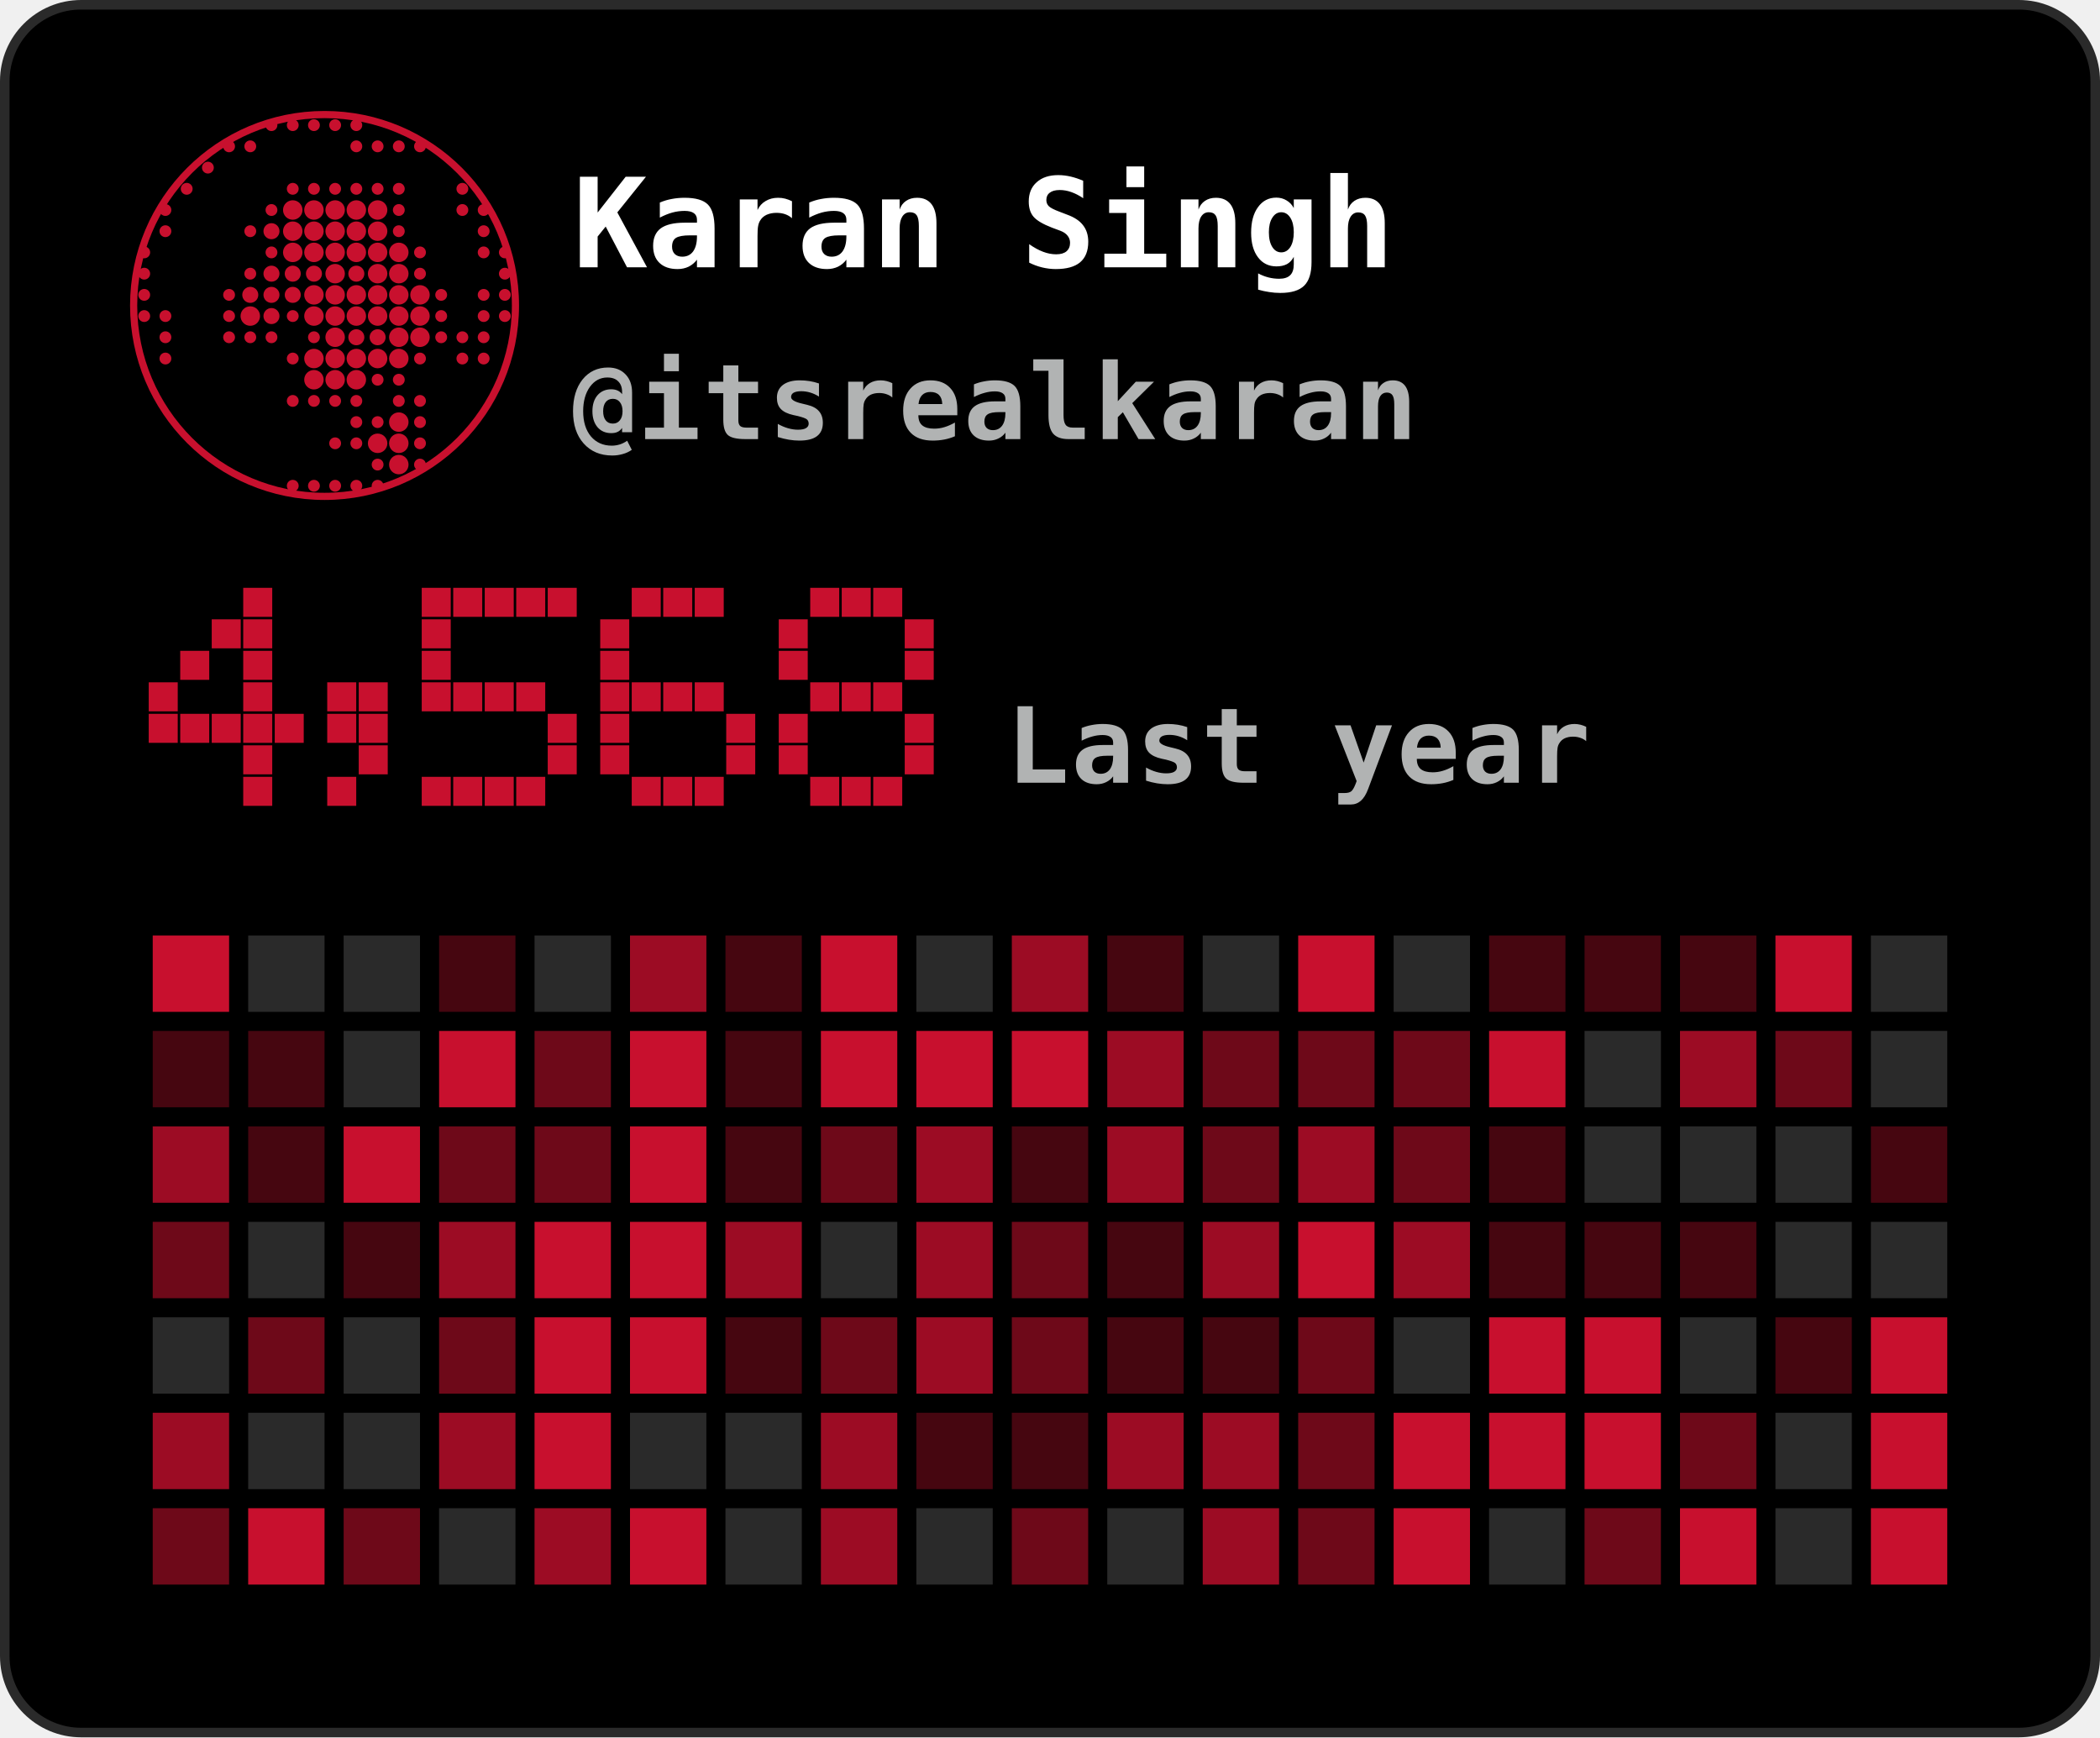
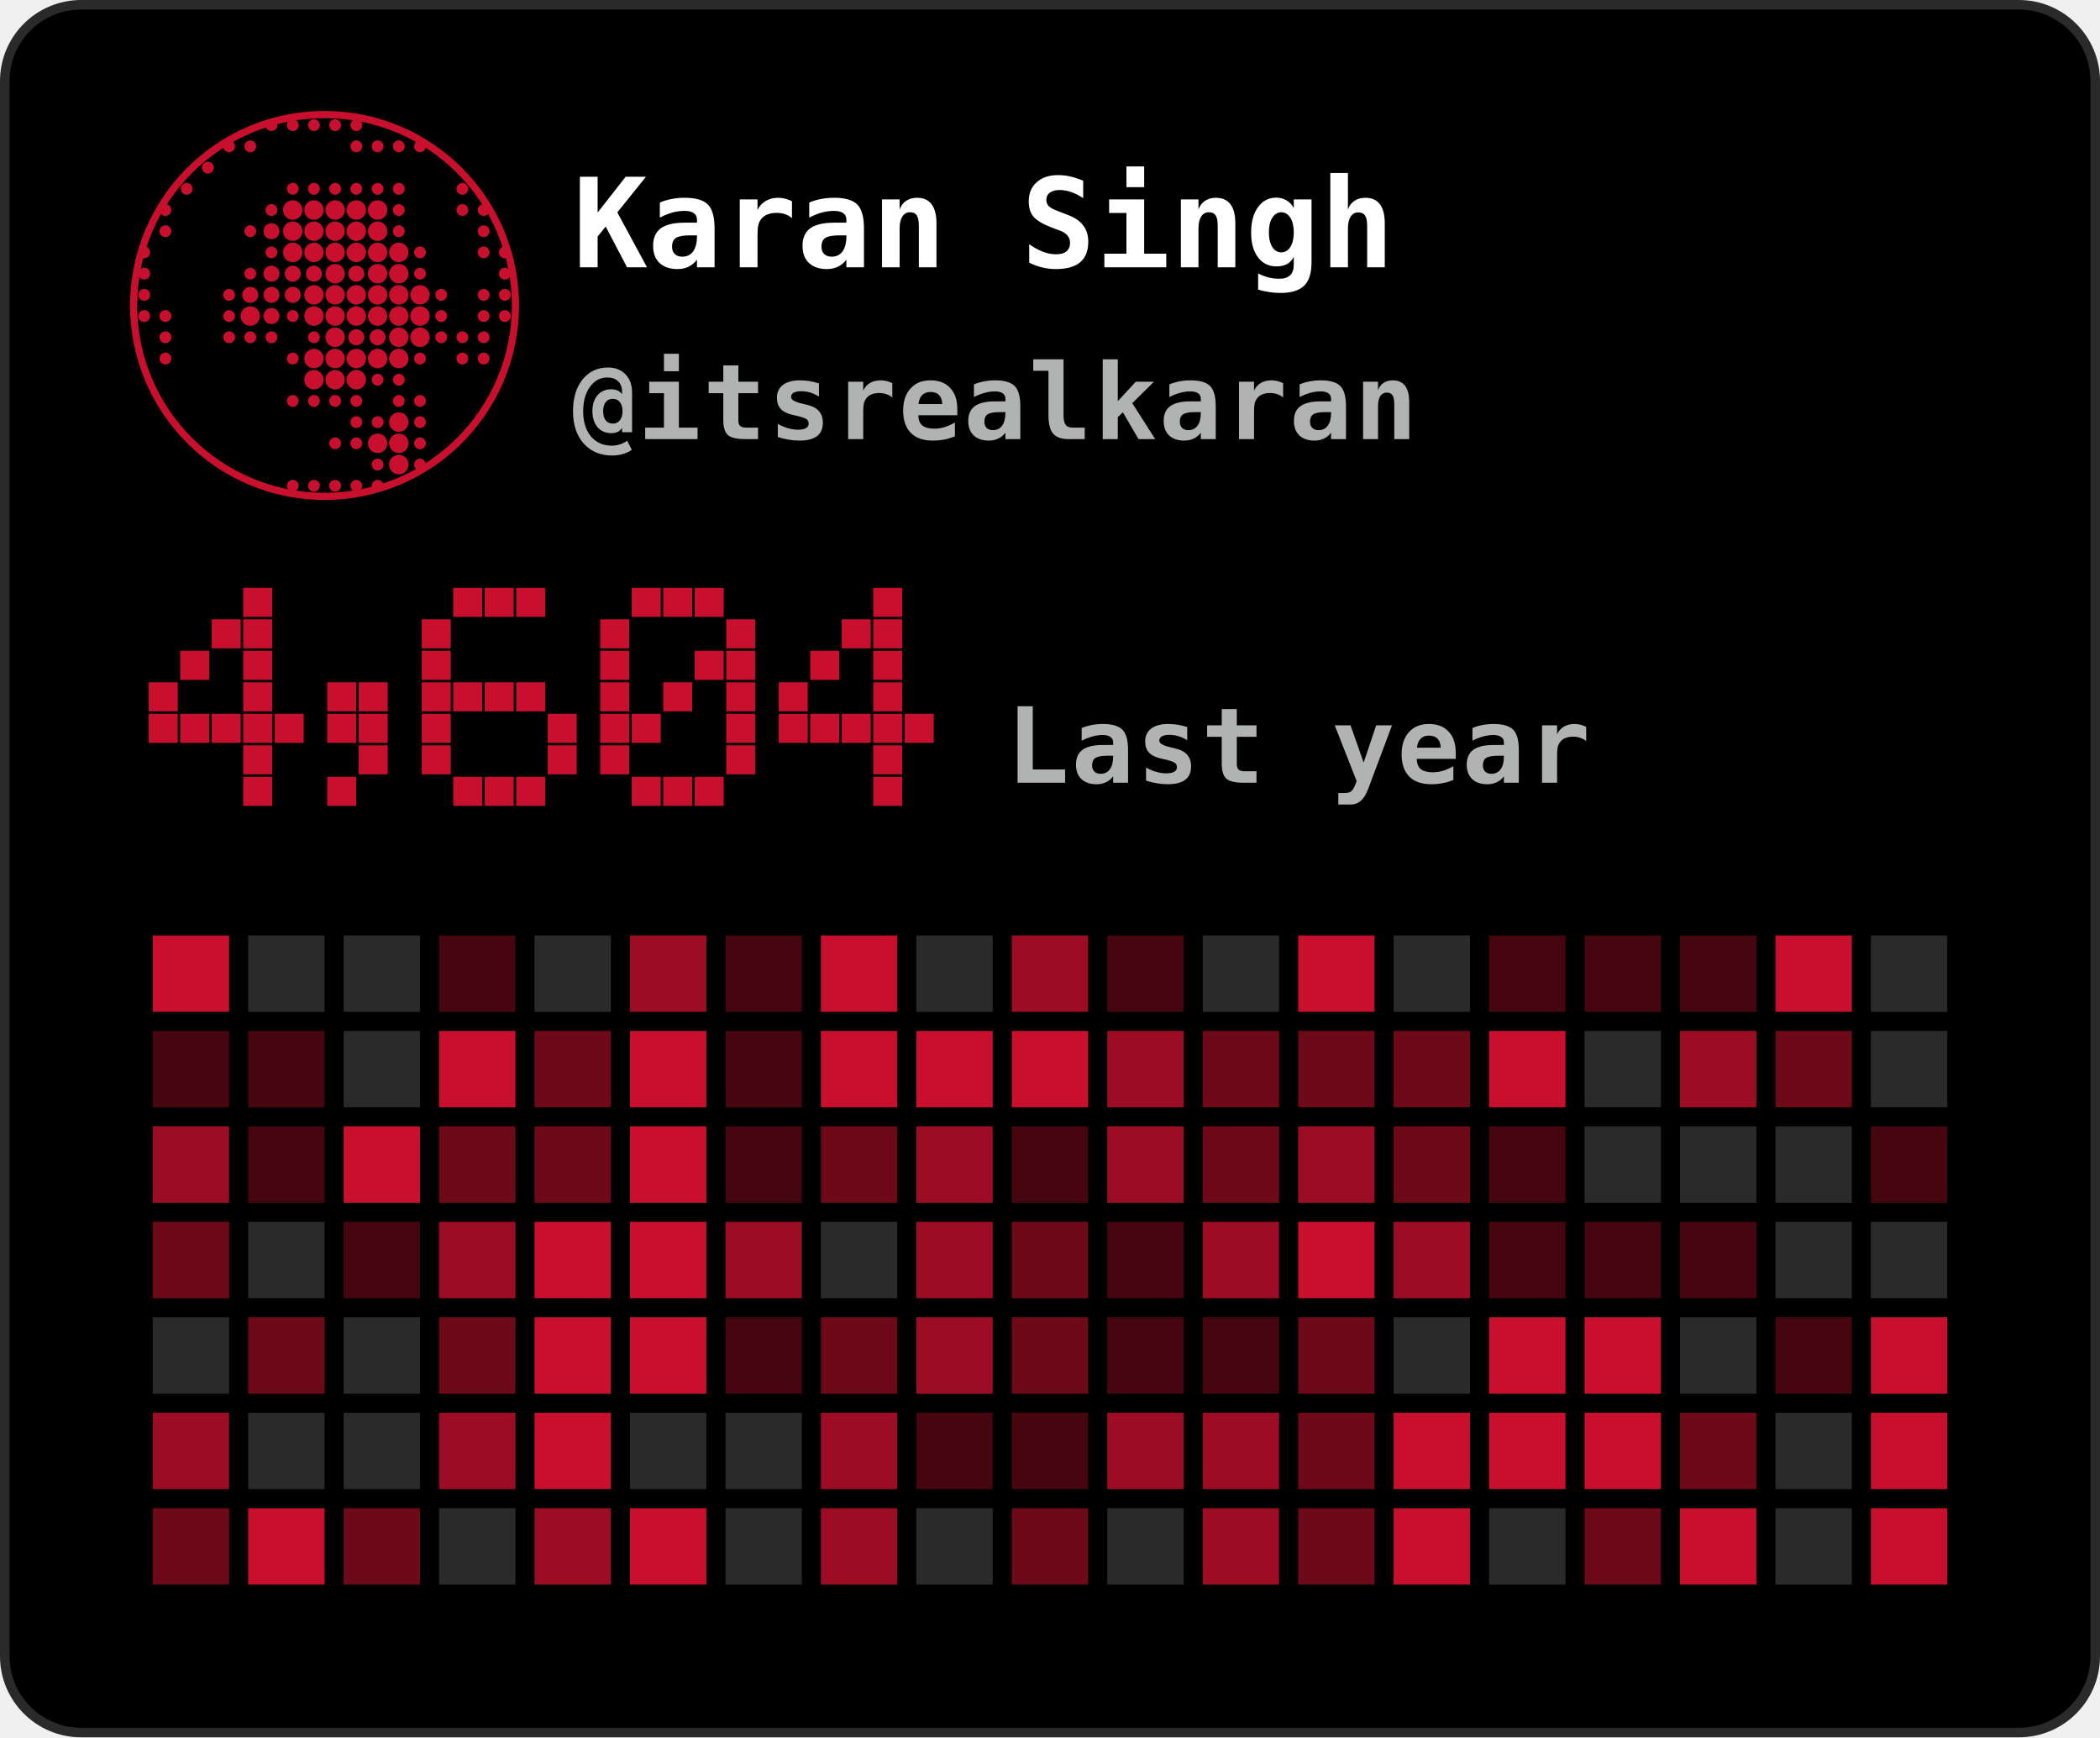
<svg xmlns="http://www.w3.org/2000/svg" width="220" height="182" viewBox="0 0 220 182" role="img">
  <rect x="0.5" y="0.5" width="219" height="181" rx="8" fill="#000000" stroke="#2A2A2A" />
  <rect x="14" y="14" width="0" height="0" fill="#C8102E" />
  <clipPath id="pfp">
    <circle cx="34.00" cy="32.00" r="20.00" />
  </clipPath>
  <g clip-path="url(#pfp)">
    <circle cx="21.78" cy="13.11" r="0.62" fill="#C8102E" />
    <circle cx="26.22" cy="13.11" r="0.62" fill="#C8102E" />
    <circle cx="28.44" cy="13.11" r="0.62" fill="#C8102E" />
    <circle cx="30.67" cy="13.11" r="0.62" fill="#C8102E" />
    <circle cx="32.89" cy="13.11" r="0.62" fill="#C8102E" />
    <circle cx="35.11" cy="13.11" r="0.62" fill="#C8102E" />
    <circle cx="37.33" cy="13.11" r="0.62" fill="#C8102E" />
    <circle cx="19.56" cy="15.33" r="0.62" fill="#C8102E" />
    <circle cx="21.78" cy="15.33" r="0.84" fill="#C8102E" />
    <circle cx="24.00" cy="15.33" r="0.62" fill="#C8102E" />
    <circle cx="26.22" cy="15.33" r="0.62" fill="#C8102E" />
    <circle cx="37.33" cy="15.33" r="0.62" fill="#C8102E" />
    <circle cx="39.56" cy="15.33" r="0.62" fill="#C8102E" />
    <circle cx="41.78" cy="15.33" r="0.62" fill="#C8102E" />
    <circle cx="44.00" cy="15.33" r="0.62" fill="#C8102E" />
    <circle cx="19.56" cy="17.56" r="0.62" fill="#C8102E" />
    <circle cx="21.78" cy="17.56" r="0.62" fill="#C8102E" />
    <circle cx="17.33" cy="19.78" r="0.62" fill="#C8102E" />
    <circle cx="19.56" cy="19.78" r="0.62" fill="#C8102E" />
    <circle cx="30.67" cy="19.78" r="0.62" fill="#C8102E" />
    <circle cx="32.89" cy="19.78" r="0.62" fill="#C8102E" />
    <circle cx="35.11" cy="19.78" r="0.62" fill="#C8102E" />
    <circle cx="37.33" cy="19.78" r="0.62" fill="#C8102E" />
    <circle cx="39.56" cy="19.78" r="0.62" fill="#C8102E" />
    <circle cx="41.78" cy="19.78" r="0.62" fill="#C8102E" />
    <circle cx="48.44" cy="19.78" r="0.62" fill="#C8102E" />
    <circle cx="17.33" cy="22.00" r="0.62" fill="#C8102E" />
    <circle cx="28.44" cy="22.00" r="0.62" fill="#C8102E" />
    <circle cx="30.67" cy="22.00" r="1.02" fill="#C8102E" />
    <circle cx="32.89" cy="22.00" r="1.02" fill="#C8102E" />
    <circle cx="35.11" cy="22.00" r="1.02" fill="#C8102E" />
    <circle cx="37.33" cy="22.00" r="1.02" fill="#C8102E" />
    <circle cx="39.56" cy="22.00" r="1.02" fill="#C8102E" />
    <circle cx="41.78" cy="22.00" r="0.62" fill="#C8102E" />
    <circle cx="48.44" cy="22.00" r="0.62" fill="#C8102E" />
    <circle cx="50.67" cy="22.00" r="0.62" fill="#C8102E" />
    <circle cx="15.11" cy="24.22" r="0.62" fill="#C8102E" />
    <circle cx="17.33" cy="24.22" r="0.62" fill="#C8102E" />
    <circle cx="26.22" cy="24.22" r="0.62" fill="#C8102E" />
    <circle cx="28.44" cy="24.22" r="0.84" fill="#C8102E" />
    <circle cx="30.67" cy="24.22" r="1.02" fill="#C8102E" />
    <circle cx="32.89" cy="24.22" r="1.02" fill="#C8102E" />
    <circle cx="35.11" cy="24.22" r="1.02" fill="#C8102E" />
    <circle cx="37.33" cy="24.22" r="1.02" fill="#C8102E" />
    <circle cx="39.56" cy="24.22" r="1.02" fill="#C8102E" />
    <circle cx="41.78" cy="24.22" r="0.62" fill="#C8102E" />
    <circle cx="50.67" cy="24.22" r="0.62" fill="#C8102E" />
    <circle cx="15.11" cy="26.44" r="0.62" fill="#C8102E" />
    <circle cx="28.44" cy="26.44" r="0.62" fill="#C8102E" />
    <circle cx="30.67" cy="26.44" r="1.02" fill="#C8102E" />
    <circle cx="32.89" cy="26.44" r="1.02" fill="#C8102E" />
    <circle cx="35.11" cy="26.44" r="1.02" fill="#C8102E" />
    <circle cx="37.33" cy="26.44" r="1.02" fill="#C8102E" />
    <circle cx="39.56" cy="26.44" r="1.02" fill="#C8102E" />
    <circle cx="41.78" cy="26.44" r="1.02" fill="#C8102E" />
    <circle cx="44.00" cy="26.44" r="0.62" fill="#C8102E" />
    <circle cx="50.67" cy="26.44" r="0.62" fill="#C8102E" />
    <circle cx="52.89" cy="26.44" r="0.62" fill="#C8102E" />
    <circle cx="15.11" cy="28.67" r="0.62" fill="#C8102E" />
    <circle cx="26.22" cy="28.67" r="0.62" fill="#C8102E" />
    <circle cx="28.44" cy="28.67" r="0.84" fill="#C8102E" />
    <circle cx="30.67" cy="28.67" r="0.84" fill="#C8102E" />
    <circle cx="32.89" cy="28.67" r="0.84" fill="#C8102E" />
    <circle cx="35.11" cy="28.67" r="1.02" fill="#C8102E" />
    <circle cx="37.33" cy="28.67" r="0.84" fill="#C8102E" />
    <circle cx="39.56" cy="28.67" r="1.02" fill="#C8102E" />
    <circle cx="41.78" cy="28.67" r="1.02" fill="#C8102E" />
    <circle cx="44.00" cy="28.67" r="0.62" fill="#C8102E" />
    <circle cx="52.89" cy="28.67" r="0.62" fill="#C8102E" />
    <circle cx="15.11" cy="30.89" r="0.62" fill="#C8102E" />
    <circle cx="24.00" cy="30.89" r="0.62" fill="#C8102E" />
    <circle cx="26.22" cy="30.89" r="0.84" fill="#C8102E" />
    <circle cx="28.44" cy="30.89" r="0.84" fill="#C8102E" />
    <circle cx="30.67" cy="30.89" r="0.84" fill="#C8102E" />
    <circle cx="32.89" cy="30.89" r="1.02" fill="#C8102E" />
    <circle cx="35.11" cy="30.89" r="1.02" fill="#C8102E" />
    <circle cx="37.33" cy="30.89" r="1.02" fill="#C8102E" />
    <circle cx="39.56" cy="30.89" r="1.02" fill="#C8102E" />
    <circle cx="41.78" cy="30.89" r="1.02" fill="#C8102E" />
    <circle cx="44.00" cy="30.89" r="1.02" fill="#C8102E" />
    <circle cx="46.22" cy="30.89" r="0.62" fill="#C8102E" />
    <circle cx="50.67" cy="30.89" r="0.62" fill="#C8102E" />
    <circle cx="52.89" cy="30.89" r="0.62" fill="#C8102E" />
    <circle cx="15.11" cy="33.11" r="0.62" fill="#C8102E" />
    <circle cx="17.33" cy="33.11" r="0.62" fill="#C8102E" />
    <circle cx="24.00" cy="33.11" r="0.62" fill="#C8102E" />
    <circle cx="26.22" cy="33.11" r="1.02" fill="#C8102E" />
    <circle cx="28.44" cy="33.11" r="0.84" fill="#C8102E" />
    <circle cx="30.67" cy="33.11" r="0.62" fill="#C8102E" />
    <circle cx="32.89" cy="33.11" r="1.02" fill="#C8102E" />
    <circle cx="35.11" cy="33.11" r="1.02" fill="#C8102E" />
    <circle cx="37.33" cy="33.11" r="1.02" fill="#C8102E" />
    <circle cx="39.56" cy="33.11" r="1.02" fill="#C8102E" />
    <circle cx="41.78" cy="33.11" r="1.02" fill="#C8102E" />
    <circle cx="44.00" cy="33.11" r="1.02" fill="#C8102E" />
    <circle cx="46.22" cy="33.11" r="0.62" fill="#C8102E" />
    <circle cx="50.67" cy="33.11" r="0.62" fill="#C8102E" />
    <circle cx="52.89" cy="33.11" r="0.62" fill="#C8102E" />
    <circle cx="17.33" cy="35.33" r="0.62" fill="#C8102E" />
    <circle cx="24.00" cy="35.33" r="0.62" fill="#C8102E" />
    <circle cx="26.22" cy="35.33" r="0.62" fill="#C8102E" />
    <circle cx="28.44" cy="35.33" r="0.62" fill="#C8102E" />
    <circle cx="32.89" cy="35.33" r="0.62" fill="#C8102E" />
    <circle cx="35.11" cy="35.33" r="1.02" fill="#C8102E" />
    <circle cx="37.33" cy="35.33" r="0.84" fill="#C8102E" />
    <circle cx="39.56" cy="35.33" r="0.84" fill="#C8102E" />
    <circle cx="41.78" cy="35.33" r="1.02" fill="#C8102E" />
    <circle cx="44.00" cy="35.33" r="1.02" fill="#C8102E" />
    <circle cx="46.22" cy="35.33" r="0.62" fill="#C8102E" />
    <circle cx="48.44" cy="35.33" r="0.62" fill="#C8102E" />
    <circle cx="50.67" cy="35.33" r="0.62" fill="#C8102E" />
    <circle cx="17.33" cy="37.56" r="0.62" fill="#C8102E" />
    <circle cx="30.67" cy="37.56" r="0.62" fill="#C8102E" />
    <circle cx="32.89" cy="37.56" r="1.02" fill="#C8102E" />
    <circle cx="35.11" cy="37.56" r="1.02" fill="#C8102E" />
    <circle cx="37.33" cy="37.56" r="1.02" fill="#C8102E" />
    <circle cx="39.56" cy="37.56" r="1.02" fill="#C8102E" />
    <circle cx="41.78" cy="37.56" r="1.02" fill="#C8102E" />
    <circle cx="44.00" cy="37.56" r="0.62" fill="#C8102E" />
    <circle cx="48.44" cy="37.56" r="0.62" fill="#C8102E" />
    <circle cx="50.67" cy="37.56" r="0.62" fill="#C8102E" />
    <circle cx="32.89" cy="39.78" r="1.02" fill="#C8102E" />
    <circle cx="35.11" cy="39.78" r="1.02" fill="#C8102E" />
    <circle cx="37.33" cy="39.78" r="1.02" fill="#C8102E" />
    <circle cx="39.56" cy="39.78" r="0.62" fill="#C8102E" />
    <circle cx="41.78" cy="39.78" r="0.62" fill="#C8102E" />
    <circle cx="30.67" cy="42.00" r="0.62" fill="#C8102E" />
    <circle cx="32.89" cy="42.00" r="0.62" fill="#C8102E" />
    <circle cx="35.11" cy="42.00" r="0.62" fill="#C8102E" />
    <circle cx="37.33" cy="42.00" r="0.62" fill="#C8102E" />
    <circle cx="41.78" cy="42.00" r="0.62" fill="#C8102E" />
    <circle cx="44.00" cy="42.00" r="0.62" fill="#C8102E" />
    <circle cx="37.33" cy="44.22" r="0.62" fill="#C8102E" />
    <circle cx="39.56" cy="44.22" r="0.62" fill="#C8102E" />
    <circle cx="41.78" cy="44.22" r="1.02" fill="#C8102E" />
    <circle cx="44.00" cy="44.22" r="0.62" fill="#C8102E" />
    <circle cx="35.11" cy="46.44" r="0.62" fill="#C8102E" />
    <circle cx="37.33" cy="46.44" r="0.62" fill="#C8102E" />
    <circle cx="39.56" cy="46.44" r="1.02" fill="#C8102E" />
    <circle cx="41.78" cy="46.44" r="1.02" fill="#C8102E" />
    <circle cx="44.00" cy="46.44" r="0.62" fill="#C8102E" />
    <circle cx="39.56" cy="48.67" r="0.62" fill="#C8102E" />
    <circle cx="41.78" cy="48.67" r="1.02" fill="#C8102E" />
    <circle cx="44.00" cy="48.67" r="0.62" fill="#C8102E" />
    <circle cx="30.67" cy="50.89" r="0.62" fill="#C8102E" />
    <circle cx="32.89" cy="50.89" r="0.62" fill="#C8102E" />
    <circle cx="35.11" cy="50.89" r="0.62" fill="#C8102E" />
    <circle cx="37.33" cy="50.89" r="0.62" fill="#C8102E" />
    <circle cx="39.56" cy="50.89" r="0.62" fill="#C8102E" />
    <circle cx="41.78" cy="50.89" r="0.62" fill="#C8102E" />
  </g>
  <circle cx="34.00" cy="32.00" r="20.00" fill="none" stroke="#C8102E" stroke-width="0.75" />
  <text x="60" y="28" fill="#FFFFFF" text-anchor="start" font-family="ui-monospace, Geist Mono, monospace" font-weight="700" font-size="13" letter-spacing="0" dominant-baseline="auto">Karan Singh</text>
  <text x="60" y="46" fill="#B1B3B3" text-anchor="start" font-family="ui-monospace, Geist Mono, monospace" font-weight="700" font-size="11" letter-spacing="0.2" dominant-baseline="auto">@itsrealkaran</text>
  <rect x="25.48" y="61.58" width="3.04" height="3.04" fill="#C8102E" />
  <rect x="22.18" y="64.88" width="3.04" height="3.04" fill="#C8102E" />
  <rect x="25.48" y="64.88" width="3.04" height="3.04" fill="#C8102E" />
  <rect x="18.88" y="68.18" width="3.04" height="3.04" fill="#C8102E" />
  <rect x="25.48" y="68.18" width="3.04" height="3.04" fill="#C8102E" />
  <rect x="15.58" y="71.48" width="3.04" height="3.04" fill="#C8102E" />
  <rect x="25.48" y="71.48" width="3.04" height="3.04" fill="#C8102E" />
  <rect x="15.58" y="74.78" width="3.04" height="3.04" fill="#C8102E" />
  <rect x="18.88" y="74.78" width="3.04" height="3.04" fill="#C8102E" />
  <rect x="22.18" y="74.78" width="3.04" height="3.04" fill="#C8102E" />
  <rect x="25.48" y="74.78" width="3.04" height="3.04" fill="#C8102E" />
  <rect x="28.78" y="74.78" width="3.04" height="3.04" fill="#C8102E" />
  <rect x="25.48" y="78.08" width="3.04" height="3.04" fill="#C8102E" />
  <rect x="25.48" y="81.38" width="3.04" height="3.04" fill="#C8102E" />
  <rect x="34.28" y="71.48" width="3.04" height="3.04" fill="#C8102E" />
  <rect x="37.58" y="71.48" width="3.04" height="3.04" fill="#C8102E" />
  <rect x="34.28" y="74.78" width="3.04" height="3.04" fill="#C8102E" />
  <rect x="37.58" y="74.78" width="3.04" height="3.04" fill="#C8102E" />
  <rect x="37.58" y="78.08" width="3.04" height="3.04" fill="#C8102E" />
  <rect x="34.28" y="81.38" width="3.04" height="3.04" fill="#C8102E" />
-   <rect x="44.18" y="61.58" width="3.04" height="3.04" fill="#C8102E" />
  <rect x="47.48" y="61.58" width="3.04" height="3.04" fill="#C8102E" />
  <rect x="50.78" y="61.58" width="3.04" height="3.04" fill="#C8102E" />
  <rect x="54.08" y="61.58" width="3.04" height="3.04" fill="#C8102E" />
-   <rect x="57.38" y="61.58" width="3.04" height="3.04" fill="#C8102E" />
  <rect x="44.18" y="64.88" width="3.04" height="3.04" fill="#C8102E" />
  <rect x="44.18" y="68.18" width="3.04" height="3.04" fill="#C8102E" />
  <rect x="44.18" y="71.48" width="3.04" height="3.04" fill="#C8102E" />
  <rect x="47.48" y="71.48" width="3.04" height="3.04" fill="#C8102E" />
  <rect x="50.78" y="71.48" width="3.04" height="3.04" fill="#C8102E" />
  <rect x="54.08" y="71.48" width="3.04" height="3.04" fill="#C8102E" />
+   <rect x="44.18" y="74.78" width="3.04" height="3.04" fill="#C8102E" />
  <rect x="57.38" y="74.78" width="3.04" height="3.04" fill="#C8102E" />
+   <rect x="44.18" y="78.08" width="3.04" height="3.04" fill="#C8102E" />
  <rect x="57.38" y="78.08" width="3.04" height="3.04" fill="#C8102E" />
-   <rect x="44.18" y="81.38" width="3.04" height="3.04" fill="#C8102E" />
  <rect x="47.48" y="81.38" width="3.04" height="3.04" fill="#C8102E" />
  <rect x="50.78" y="81.38" width="3.04" height="3.04" fill="#C8102E" />
  <rect x="54.08" y="81.38" width="3.04" height="3.04" fill="#C8102E" />
  <rect x="66.18" y="61.58" width="3.04" height="3.04" fill="#C8102E" />
  <rect x="69.48" y="61.58" width="3.04" height="3.04" fill="#C8102E" />
  <rect x="72.78" y="61.58" width="3.04" height="3.04" fill="#C8102E" />
  <rect x="62.88" y="64.88" width="3.04" height="3.04" fill="#C8102E" />
+   <rect x="76.08" y="64.88" width="3.04" height="3.04" fill="#C8102E" />
  <rect x="62.88" y="68.18" width="3.04" height="3.04" fill="#C8102E" />
+   <rect x="72.78" y="68.18" width="3.04" height="3.04" fill="#C8102E" />
+   <rect x="76.08" y="68.18" width="3.04" height="3.04" fill="#C8102E" />
  <rect x="62.88" y="71.48" width="3.04" height="3.04" fill="#C8102E" />
-   <rect x="66.18" y="71.48" width="3.04" height="3.04" fill="#C8102E" />
  <rect x="69.48" y="71.48" width="3.04" height="3.04" fill="#C8102E" />
-   <rect x="72.78" y="71.48" width="3.04" height="3.04" fill="#C8102E" />
+   <rect x="76.08" y="71.48" width="3.04" height="3.04" fill="#C8102E" />
  <rect x="62.88" y="74.78" width="3.04" height="3.04" fill="#C8102E" />
+   <rect x="66.18" y="74.78" width="3.04" height="3.04" fill="#C8102E" />
  <rect x="76.08" y="74.78" width="3.04" height="3.04" fill="#C8102E" />
  <rect x="62.88" y="78.08" width="3.04" height="3.04" fill="#C8102E" />
  <rect x="76.08" y="78.08" width="3.04" height="3.04" fill="#C8102E" />
  <rect x="66.18" y="81.38" width="3.04" height="3.04" fill="#C8102E" />
  <rect x="69.48" y="81.38" width="3.04" height="3.04" fill="#C8102E" />
  <rect x="72.78" y="81.38" width="3.04" height="3.04" fill="#C8102E" />
-   <rect x="84.88" y="61.58" width="3.04" height="3.04" fill="#C8102E" />
-   <rect x="88.18" y="61.58" width="3.04" height="3.04" fill="#C8102E" />
  <rect x="91.48" y="61.58" width="3.04" height="3.04" fill="#C8102E" />
-   <rect x="81.58" y="64.88" width="3.04" height="3.04" fill="#C8102E" />
-   <rect x="94.78" y="64.88" width="3.04" height="3.04" fill="#C8102E" />
-   <rect x="81.58" y="68.18" width="3.04" height="3.04" fill="#C8102E" />
-   <rect x="94.78" y="68.18" width="3.04" height="3.04" fill="#C8102E" />
-   <rect x="84.88" y="71.48" width="3.04" height="3.04" fill="#C8102E" />
-   <rect x="88.18" y="71.48" width="3.04" height="3.04" fill="#C8102E" />
+   <rect x="88.18" y="64.88" width="3.04" height="3.04" fill="#C8102E" />
+   <rect x="91.48" y="64.88" width="3.04" height="3.04" fill="#C8102E" />
+   <rect x="84.88" y="68.18" width="3.04" height="3.04" fill="#C8102E" />
+   <rect x="91.48" y="68.18" width="3.04" height="3.04" fill="#C8102E" />
+   <rect x="81.58" y="71.48" width="3.04" height="3.04" fill="#C8102E" />
  <rect x="91.48" y="71.48" width="3.04" height="3.04" fill="#C8102E" />
  <rect x="81.58" y="74.78" width="3.04" height="3.04" fill="#C8102E" />
+   <rect x="84.88" y="74.78" width="3.04" height="3.04" fill="#C8102E" />
+   <rect x="88.18" y="74.78" width="3.04" height="3.04" fill="#C8102E" />
+   <rect x="91.48" y="74.78" width="3.04" height="3.04" fill="#C8102E" />
  <rect x="94.78" y="74.78" width="3.04" height="3.04" fill="#C8102E" />
-   <rect x="81.58" y="78.08" width="3.04" height="3.04" fill="#C8102E" />
-   <rect x="94.78" y="78.08" width="3.04" height="3.04" fill="#C8102E" />
-   <rect x="84.88" y="81.38" width="3.04" height="3.04" fill="#C8102E" />
-   <rect x="88.18" y="81.38" width="3.04" height="3.04" fill="#C8102E" />
+   <rect x="91.48" y="78.08" width="3.04" height="3.04" fill="#C8102E" />
  <rect x="91.48" y="81.38" width="3.04" height="3.04" fill="#C8102E" />
  <text x="105.4" y="82.0" fill="#B1B3B3" text-anchor="start" font-family="ui-monospace, Geist Mono, monospace" font-weight="700" font-size="11" letter-spacing="0.2" dominant-baseline="auto">Last year</text>
  <rect x="16" y="98" width="8" height="8" fill="#C8102E" />
  <rect x="16" y="108" width="8" height="8" fill="#C8102E" opacity="0.35" />
  <rect x="16" y="118" width="8" height="8" fill="#C8102E" opacity="0.78" />
  <rect x="16" y="128" width="8" height="8" fill="#C8102E" opacity="0.55" />
  <rect x="16" y="138" width="8" height="8" fill="#2A2A2A" />
  <rect x="16" y="148" width="8" height="8" fill="#C8102E" opacity="0.78" />
  <rect x="16" y="158" width="8" height="8" fill="#C8102E" opacity="0.55" />
  <rect x="26" y="98" width="8" height="8" fill="#2A2A2A" />
  <rect x="26" y="108" width="8" height="8" fill="#C8102E" opacity="0.35" />
  <rect x="26" y="118" width="8" height="8" fill="#C8102E" opacity="0.35" />
  <rect x="26" y="128" width="8" height="8" fill="#2A2A2A" />
  <rect x="26" y="138" width="8" height="8" fill="#C8102E" opacity="0.55" />
  <rect x="26" y="148" width="8" height="8" fill="#2A2A2A" />
  <rect x="26" y="158" width="8" height="8" fill="#C8102E" />
  <rect x="36" y="98" width="8" height="8" fill="#2A2A2A" />
  <rect x="36" y="108" width="8" height="8" fill="#2A2A2A" />
  <rect x="36" y="118" width="8" height="8" fill="#C8102E" />
  <rect x="36" y="128" width="8" height="8" fill="#C8102E" opacity="0.35" />
  <rect x="36" y="138" width="8" height="8" fill="#2A2A2A" />
  <rect x="36" y="148" width="8" height="8" fill="#2A2A2A" />
  <rect x="36" y="158" width="8" height="8" fill="#C8102E" opacity="0.55" />
  <rect x="46" y="98" width="8" height="8" fill="#C8102E" opacity="0.35" />
  <rect x="46" y="108" width="8" height="8" fill="#C8102E" />
  <rect x="46" y="118" width="8" height="8" fill="#C8102E" opacity="0.55" />
  <rect x="46" y="128" width="8" height="8" fill="#C8102E" opacity="0.78" />
  <rect x="46" y="138" width="8" height="8" fill="#C8102E" opacity="0.55" />
  <rect x="46" y="148" width="8" height="8" fill="#C8102E" opacity="0.78" />
  <rect x="46" y="158" width="8" height="8" fill="#2A2A2A" />
  <rect x="56" y="98" width="8" height="8" fill="#2A2A2A" />
  <rect x="56" y="108" width="8" height="8" fill="#C8102E" opacity="0.55" />
  <rect x="56" y="118" width="8" height="8" fill="#C8102E" opacity="0.55" />
  <rect x="56" y="128" width="8" height="8" fill="#C8102E" />
  <rect x="56" y="138" width="8" height="8" fill="#C8102E" />
  <rect x="56" y="148" width="8" height="8" fill="#C8102E" />
  <rect x="56" y="158" width="8" height="8" fill="#C8102E" opacity="0.78" />
  <rect x="66" y="98" width="8" height="8" fill="#C8102E" opacity="0.78" />
  <rect x="66" y="108" width="8" height="8" fill="#C8102E" />
  <rect x="66" y="118" width="8" height="8" fill="#C8102E" />
  <rect x="66" y="128" width="8" height="8" fill="#C8102E" />
  <rect x="66" y="138" width="8" height="8" fill="#C8102E" />
  <rect x="66" y="148" width="8" height="8" fill="#2A2A2A" />
  <rect x="66" y="158" width="8" height="8" fill="#C8102E" />
  <rect x="76" y="98" width="8" height="8" fill="#C8102E" opacity="0.35" />
  <rect x="76" y="108" width="8" height="8" fill="#C8102E" opacity="0.35" />
  <rect x="76" y="118" width="8" height="8" fill="#C8102E" opacity="0.35" />
  <rect x="76" y="128" width="8" height="8" fill="#C8102E" opacity="0.78" />
  <rect x="76" y="138" width="8" height="8" fill="#C8102E" opacity="0.35" />
  <rect x="76" y="148" width="8" height="8" fill="#2A2A2A" />
  <rect x="76" y="158" width="8" height="8" fill="#2A2A2A" />
  <rect x="86" y="98" width="8" height="8" fill="#C8102E" />
  <rect x="86" y="108" width="8" height="8" fill="#C8102E" />
  <rect x="86" y="118" width="8" height="8" fill="#C8102E" opacity="0.55" />
  <rect x="86" y="128" width="8" height="8" fill="#2A2A2A" />
  <rect x="86" y="138" width="8" height="8" fill="#C8102E" opacity="0.55" />
  <rect x="86" y="148" width="8" height="8" fill="#C8102E" opacity="0.78" />
  <rect x="86" y="158" width="8" height="8" fill="#C8102E" opacity="0.78" />
  <rect x="96" y="98" width="8" height="8" fill="#2A2A2A" />
  <rect x="96" y="108" width="8" height="8" fill="#C8102E" />
  <rect x="96" y="118" width="8" height="8" fill="#C8102E" opacity="0.78" />
  <rect x="96" y="128" width="8" height="8" fill="#C8102E" opacity="0.78" />
  <rect x="96" y="138" width="8" height="8" fill="#C8102E" opacity="0.78" />
  <rect x="96" y="148" width="8" height="8" fill="#C8102E" opacity="0.35" />
  <rect x="96" y="158" width="8" height="8" fill="#2A2A2A" />
  <rect x="106" y="98" width="8" height="8" fill="#C8102E" opacity="0.78" />
  <rect x="106" y="108" width="8" height="8" fill="#C8102E" />
  <rect x="106" y="118" width="8" height="8" fill="#C8102E" opacity="0.35" />
  <rect x="106" y="128" width="8" height="8" fill="#C8102E" opacity="0.55" />
  <rect x="106" y="138" width="8" height="8" fill="#C8102E" opacity="0.55" />
  <rect x="106" y="148" width="8" height="8" fill="#C8102E" opacity="0.35" />
  <rect x="106" y="158" width="8" height="8" fill="#C8102E" opacity="0.55" />
  <rect x="116" y="98" width="8" height="8" fill="#C8102E" opacity="0.35" />
  <rect x="116" y="108" width="8" height="8" fill="#C8102E" opacity="0.78" />
  <rect x="116" y="118" width="8" height="8" fill="#C8102E" opacity="0.78" />
  <rect x="116" y="128" width="8" height="8" fill="#C8102E" opacity="0.35" />
  <rect x="116" y="138" width="8" height="8" fill="#C8102E" opacity="0.35" />
  <rect x="116" y="148" width="8" height="8" fill="#C8102E" opacity="0.78" />
  <rect x="116" y="158" width="8" height="8" fill="#2A2A2A" />
  <rect x="126" y="98" width="8" height="8" fill="#2A2A2A" />
  <rect x="126" y="108" width="8" height="8" fill="#C8102E" opacity="0.55" />
  <rect x="126" y="118" width="8" height="8" fill="#C8102E" opacity="0.55" />
  <rect x="126" y="128" width="8" height="8" fill="#C8102E" opacity="0.78" />
  <rect x="126" y="138" width="8" height="8" fill="#C8102E" opacity="0.35" />
  <rect x="126" y="148" width="8" height="8" fill="#C8102E" opacity="0.78" />
  <rect x="126" y="158" width="8" height="8" fill="#C8102E" opacity="0.78" />
  <rect x="136" y="98" width="8" height="8" fill="#C8102E" />
  <rect x="136" y="108" width="8" height="8" fill="#C8102E" opacity="0.55" />
  <rect x="136" y="118" width="8" height="8" fill="#C8102E" opacity="0.78" />
  <rect x="136" y="128" width="8" height="8" fill="#C8102E" />
  <rect x="136" y="138" width="8" height="8" fill="#C8102E" opacity="0.55" />
  <rect x="136" y="148" width="8" height="8" fill="#C8102E" opacity="0.55" />
  <rect x="136" y="158" width="8" height="8" fill="#C8102E" opacity="0.55" />
  <rect x="146" y="98" width="8" height="8" fill="#2A2A2A" />
  <rect x="146" y="108" width="8" height="8" fill="#C8102E" opacity="0.55" />
  <rect x="146" y="118" width="8" height="8" fill="#C8102E" opacity="0.55" />
  <rect x="146" y="128" width="8" height="8" fill="#C8102E" opacity="0.78" />
  <rect x="146" y="138" width="8" height="8" fill="#2A2A2A" />
  <rect x="146" y="148" width="8" height="8" fill="#C8102E" />
  <rect x="146" y="158" width="8" height="8" fill="#C8102E" />
  <rect x="156" y="98" width="8" height="8" fill="#C8102E" opacity="0.35" />
  <rect x="156" y="108" width="8" height="8" fill="#C8102E" />
  <rect x="156" y="118" width="8" height="8" fill="#C8102E" opacity="0.35" />
  <rect x="156" y="128" width="8" height="8" fill="#C8102E" opacity="0.35" />
  <rect x="156" y="138" width="8" height="8" fill="#C8102E" />
  <rect x="156" y="148" width="8" height="8" fill="#C8102E" />
  <rect x="156" y="158" width="8" height="8" fill="#2A2A2A" />
  <rect x="166" y="98" width="8" height="8" fill="#C8102E" opacity="0.35" />
  <rect x="166" y="108" width="8" height="8" fill="#2A2A2A" />
  <rect x="166" y="118" width="8" height="8" fill="#2A2A2A" />
  <rect x="166" y="128" width="8" height="8" fill="#C8102E" opacity="0.35" />
  <rect x="166" y="138" width="8" height="8" fill="#C8102E" />
  <rect x="166" y="148" width="8" height="8" fill="#C8102E" />
  <rect x="166" y="158" width="8" height="8" fill="#C8102E" opacity="0.55" />
  <rect x="176" y="98" width="8" height="8" fill="#C8102E" opacity="0.35" />
  <rect x="176" y="108" width="8" height="8" fill="#C8102E" opacity="0.78" />
  <rect x="176" y="118" width="8" height="8" fill="#2A2A2A" />
  <rect x="176" y="128" width="8" height="8" fill="#C8102E" opacity="0.35" />
  <rect x="176" y="138" width="8" height="8" fill="#2A2A2A" />
  <rect x="176" y="148" width="8" height="8" fill="#C8102E" opacity="0.55" />
  <rect x="176" y="158" width="8" height="8" fill="#C8102E" />
  <rect x="186" y="98" width="8" height="8" fill="#C8102E" />
  <rect x="186" y="108" width="8" height="8" fill="#C8102E" opacity="0.55" />
  <rect x="186" y="118" width="8" height="8" fill="#2A2A2A" />
  <rect x="186" y="128" width="8" height="8" fill="#2A2A2A" />
  <rect x="186" y="138" width="8" height="8" fill="#C8102E" opacity="0.35" />
  <rect x="186" y="148" width="8" height="8" fill="#2A2A2A" />
  <rect x="186" y="158" width="8" height="8" fill="#2A2A2A" />
  <rect x="196" y="98" width="8" height="8" fill="#2A2A2A" />
  <rect x="196" y="108" width="8" height="8" fill="#2A2A2A" />
  <rect x="196" y="118" width="8" height="8" fill="#C8102E" opacity="0.35" />
  <rect x="196" y="128" width="8" height="8" fill="#2A2A2A" />
  <rect x="196" y="138" width="8" height="8" fill="#C8102E" />
  <rect x="196" y="148" width="8" height="8" fill="#C8102E" />
  <rect x="196" y="158" width="8" height="8" fill="#C8102E" />
</svg>
